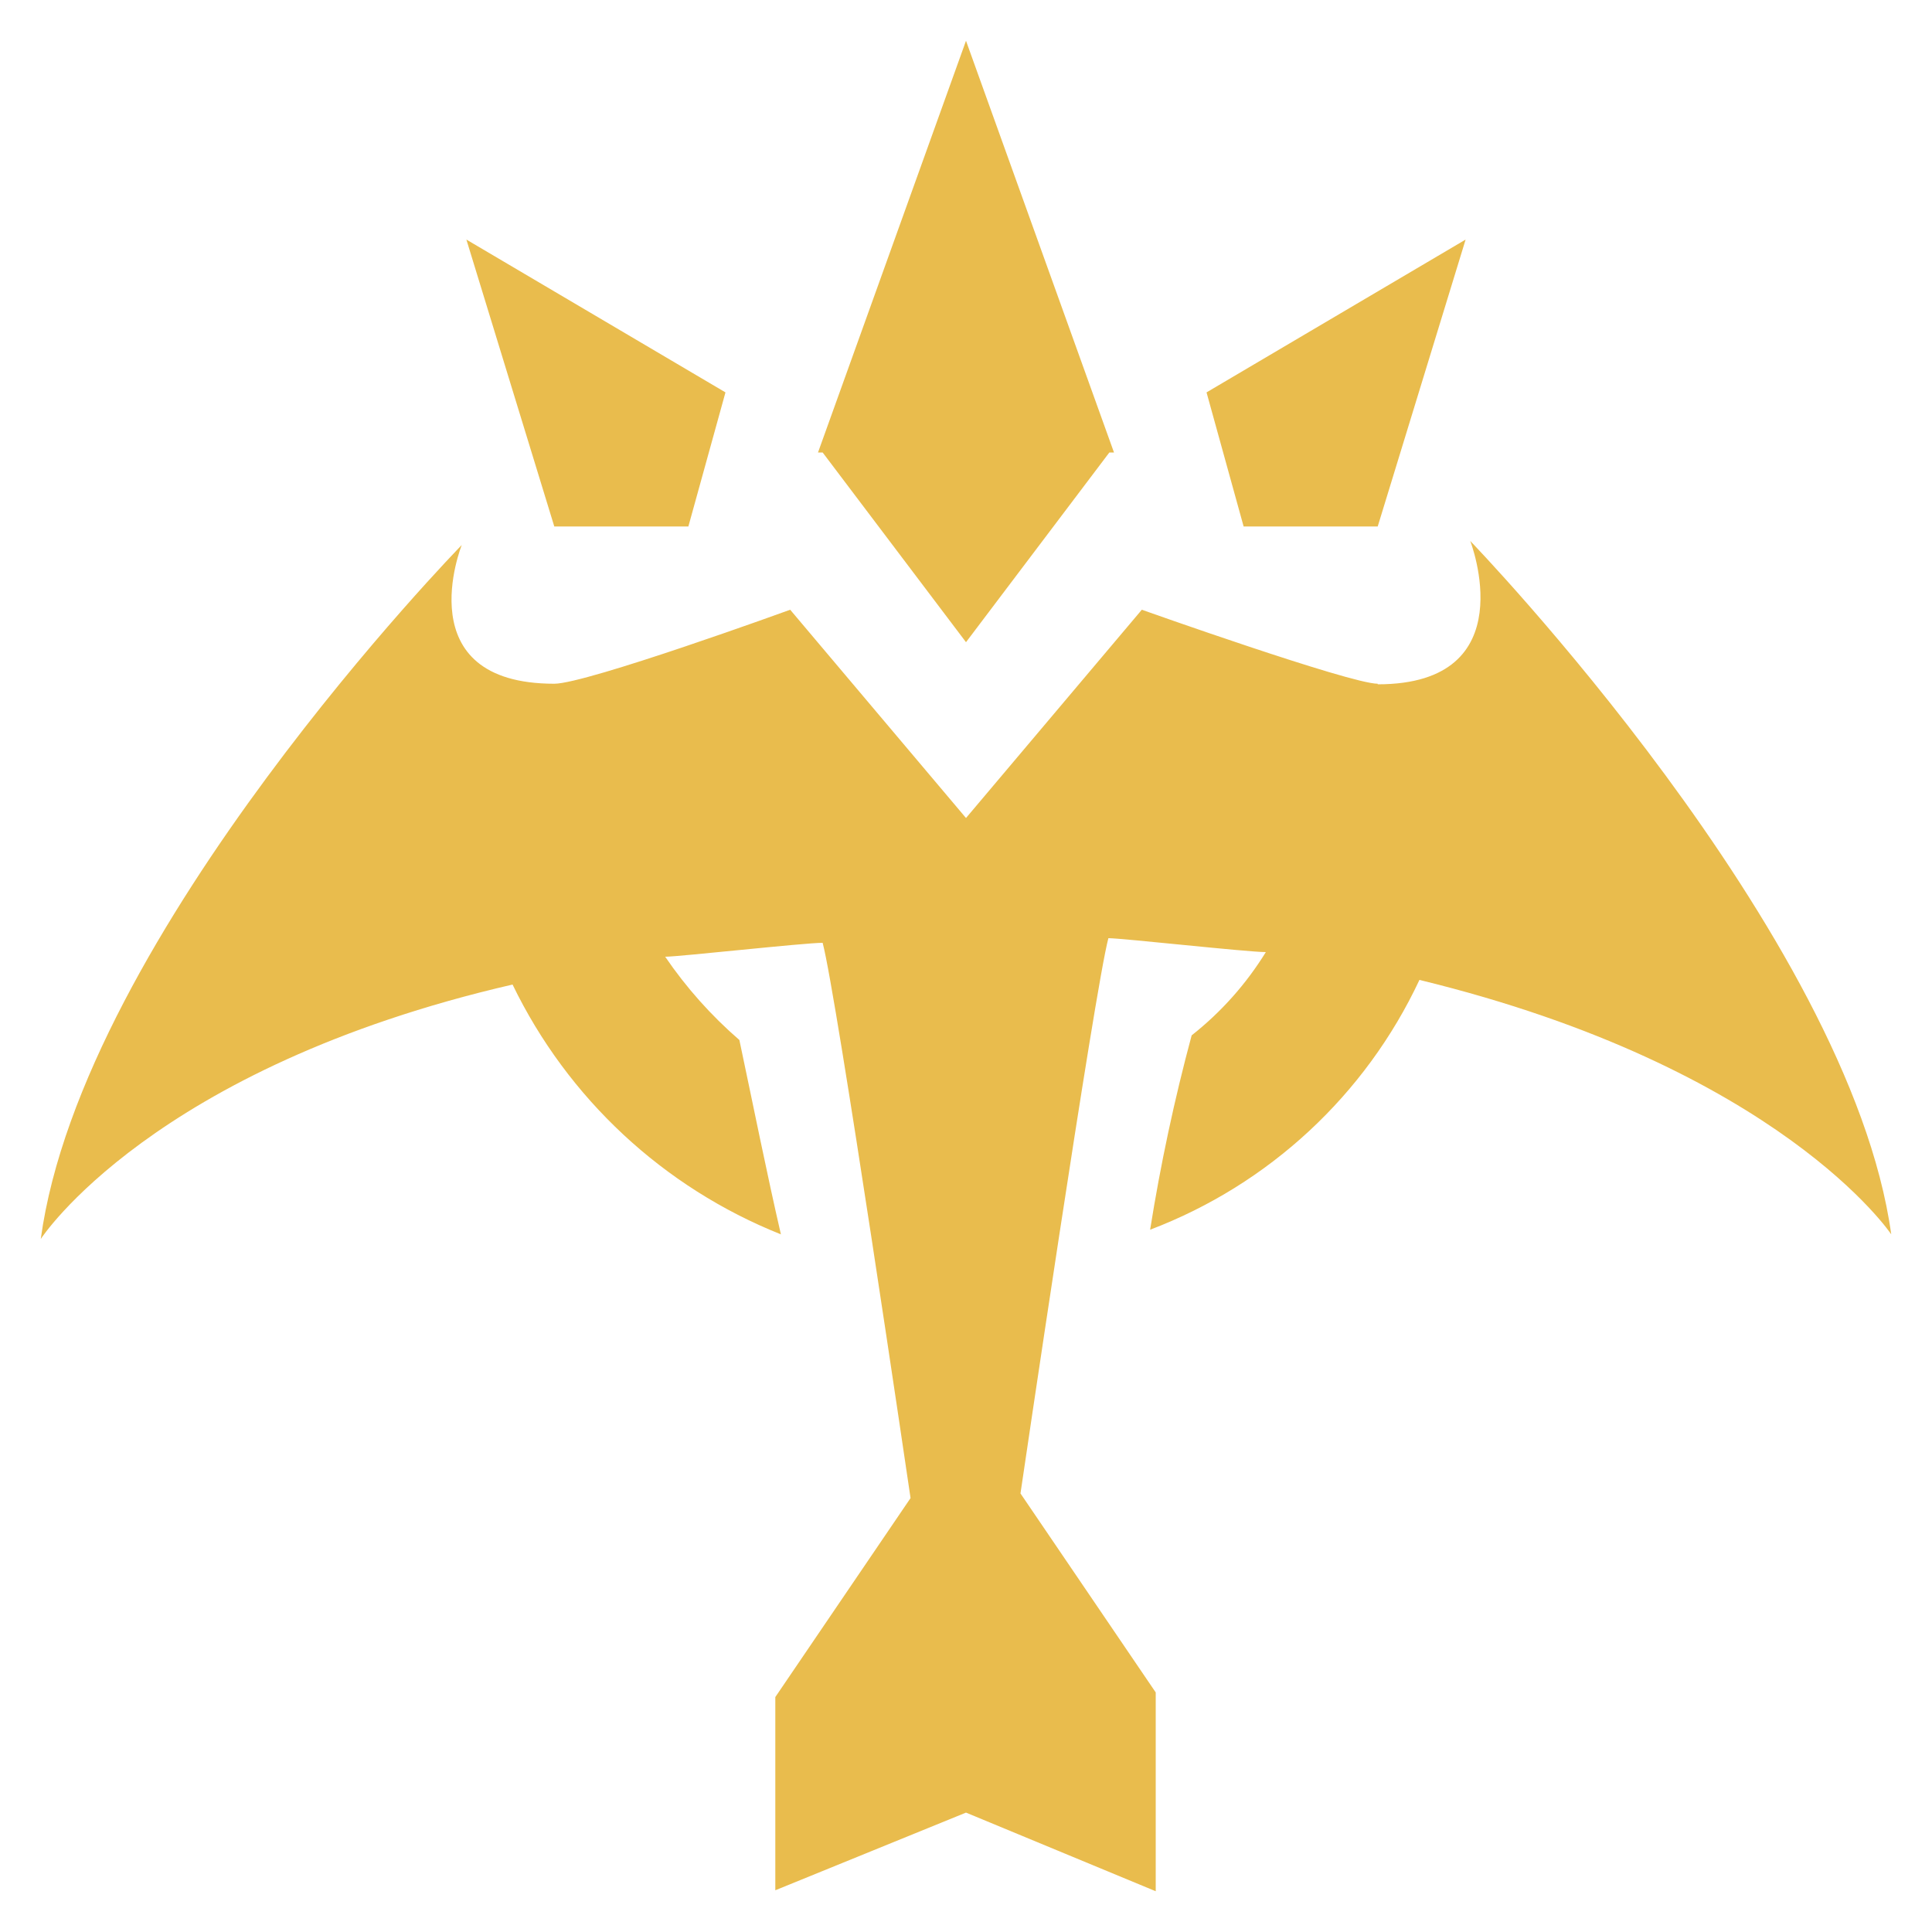
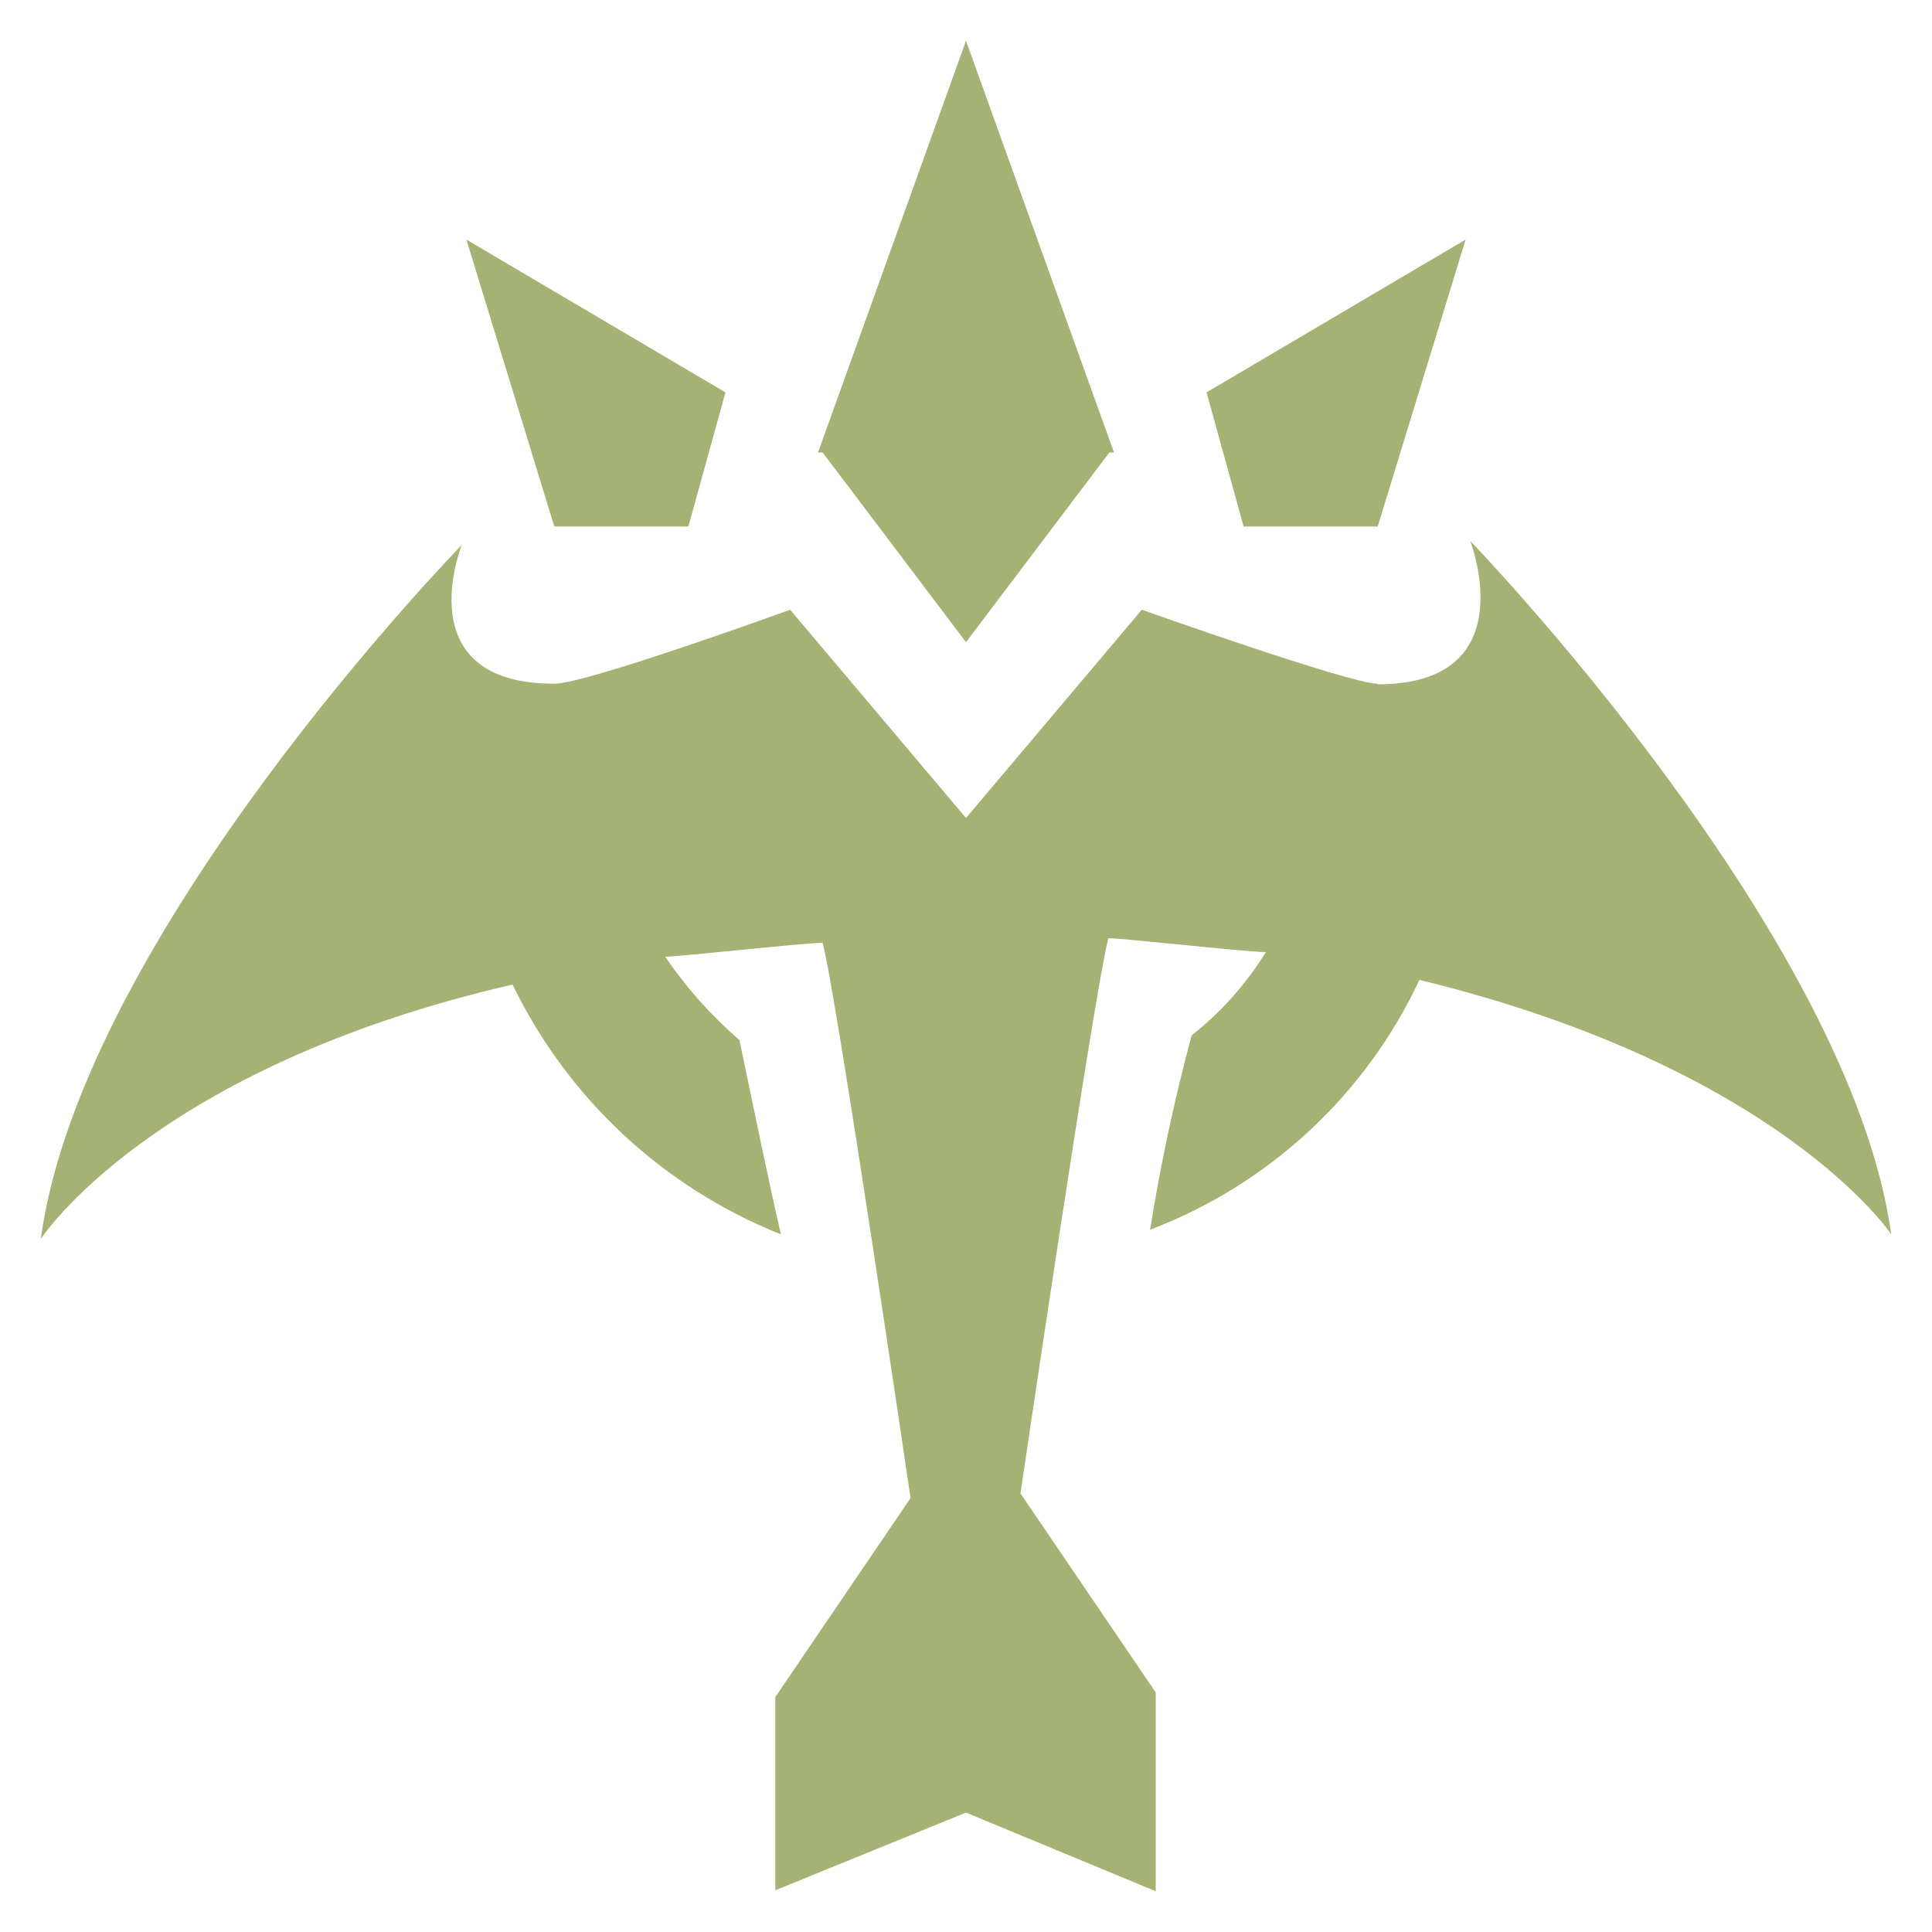
<svg xmlns="http://www.w3.org/2000/svg" class="class-icon" viewBox="0 0 100 100" data-testid="overview:roleicon">
-   <path style="fill: #e9bc4d;" d="M28.69 27.25h6.94l1.92-6.94-13.41-7.91zM71.31 27.25l4.55-14.85-13.41 7.91 1.92 6.94zM71.31 35.39c-1.43 0-12.21-3.83-12.21-3.83L50 42.34l-9.1-10.78s-10.54 3.83-12.21 3.83c-7.67 0-4.79-7.18-4.79-7.18S4.26 48.32 2.11 64.13c0 0 5.74-8.86 24.42-13.17a26.22 26.22 0 0013.89 12.93c-.72-3.11-1.44-6.71-2.15-10.06a22.36 22.36 0 01-3.84-4.31c.72 0 7.19-.72 8.15-.72.71 2.64 4.55 28.74 4.55 28.74l-7 10.3v10L50 93.82l9.82 4.07V87.6l-7-10.3s3.84-26.1 4.55-28.74c.72 0 7.19.72 8.15.72a16.52 16.52 0 01-3.84 4.31 98.08 98.08 0 00-2.15 10.06 25.33 25.33 0 0013.94-12.93c18.68 4.55 24.42 13.17 24.42 13.17C95.74 48.32 76.1 28 76.1 28s2.88 7.42-4.79 7.42"> </path>
-   <path style="fill:#e9bc4d;" d="M50 2.11l-7.66 21.31h.24L50 33.24l7.42-9.82h.24z" />
+   <path style="fill: #a4b274;" d="M28.69 27.25h6.94l1.92-6.94-13.41-7.91zM71.31 27.25l4.55-14.85-13.41 7.91 1.92 6.94zM71.31 35.39c-1.43 0-12.21-3.83-12.21-3.83L50 42.34l-9.1-10.78s-10.54 3.83-12.21 3.83c-7.67 0-4.79-7.18-4.79-7.18S4.26 48.32 2.11 64.13c0 0 5.74-8.86 24.42-13.17a26.22 26.22 0 0013.89 12.93c-.72-3.11-1.44-6.71-2.15-10.06a22.36 22.36 0 01-3.84-4.31c.72 0 7.19-.72 8.15-.72.71 2.64 4.55 28.74 4.55 28.74l-7 10.3v10L50 93.82l9.82 4.07V87.6l-7-10.3s3.84-26.1 4.55-28.74c.72 0 7.19.72 8.15.72a16.52 16.52 0 01-3.84 4.31 98.08 98.08 0 00-2.15 10.06 25.33 25.33 0 0013.94-12.93c18.68 4.55 24.42 13.17 24.42 13.17C95.74 48.32 76.1 28 76.1 28s2.88 7.42-4.79 7.42"> </path>
+   <path style="fill:#a4b274;" d="M50 2.11l-7.66 21.31h.24L50 33.24l7.42-9.82h.24z" />
</svg>
